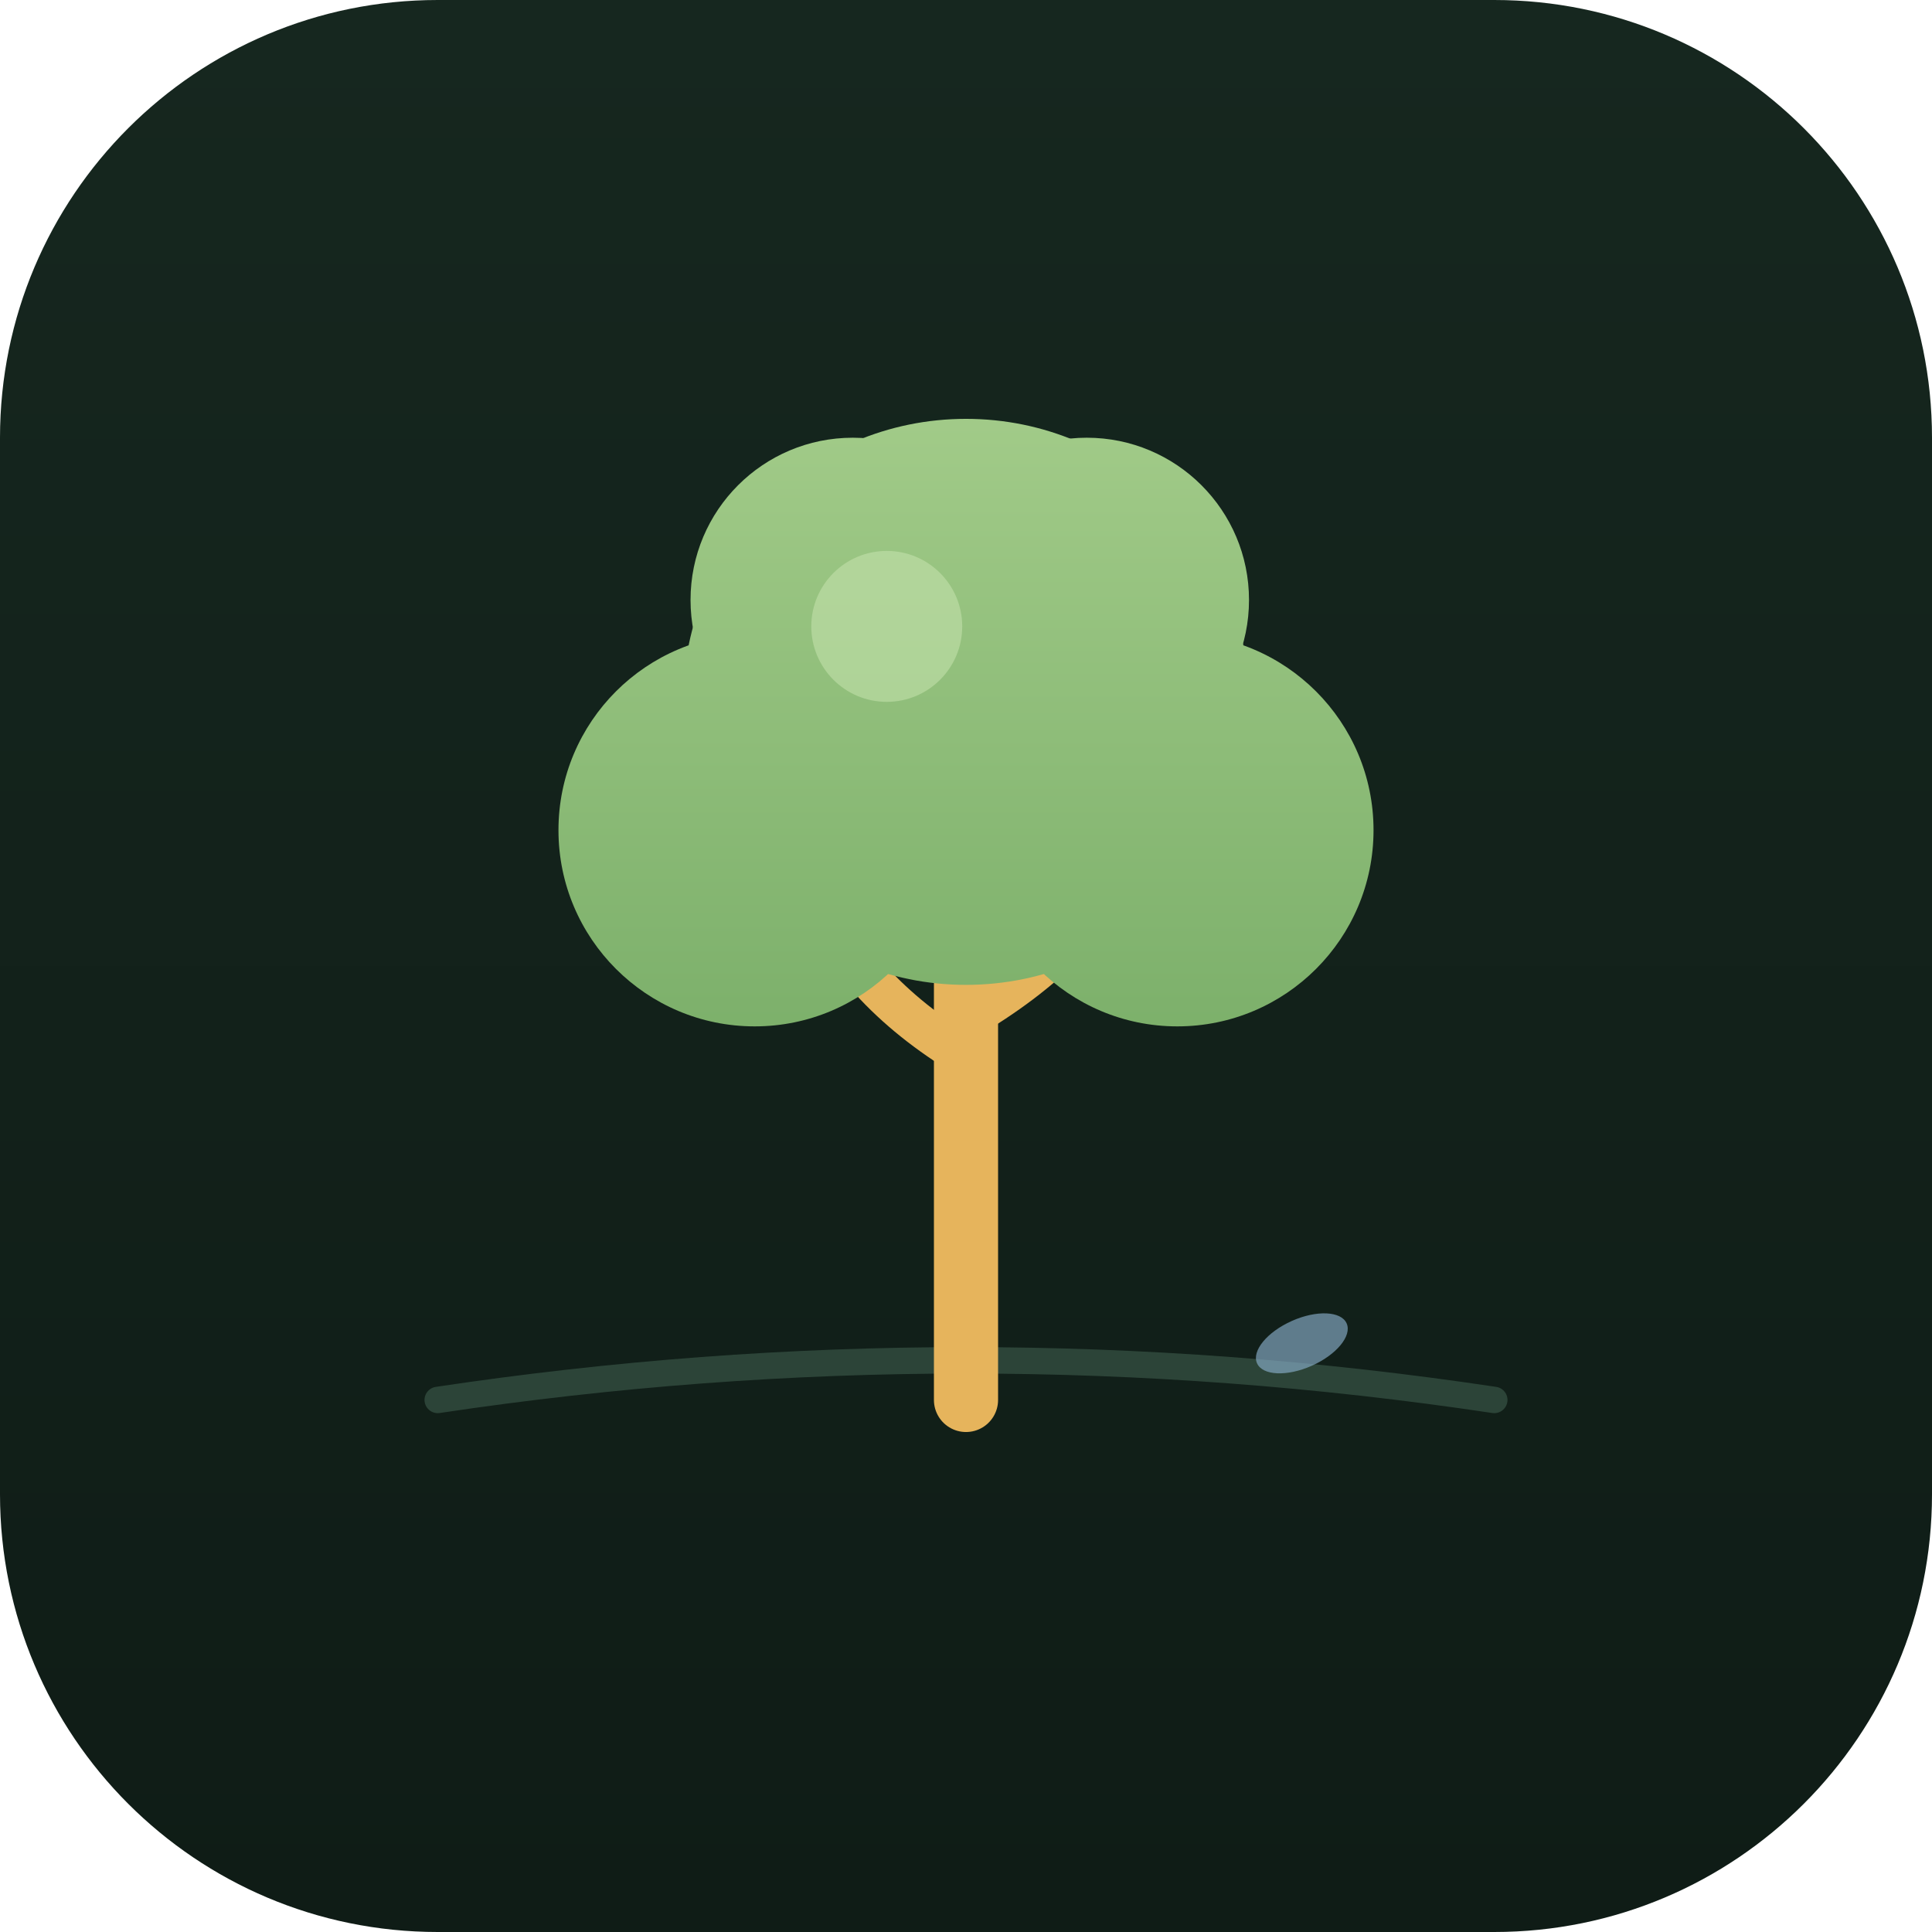
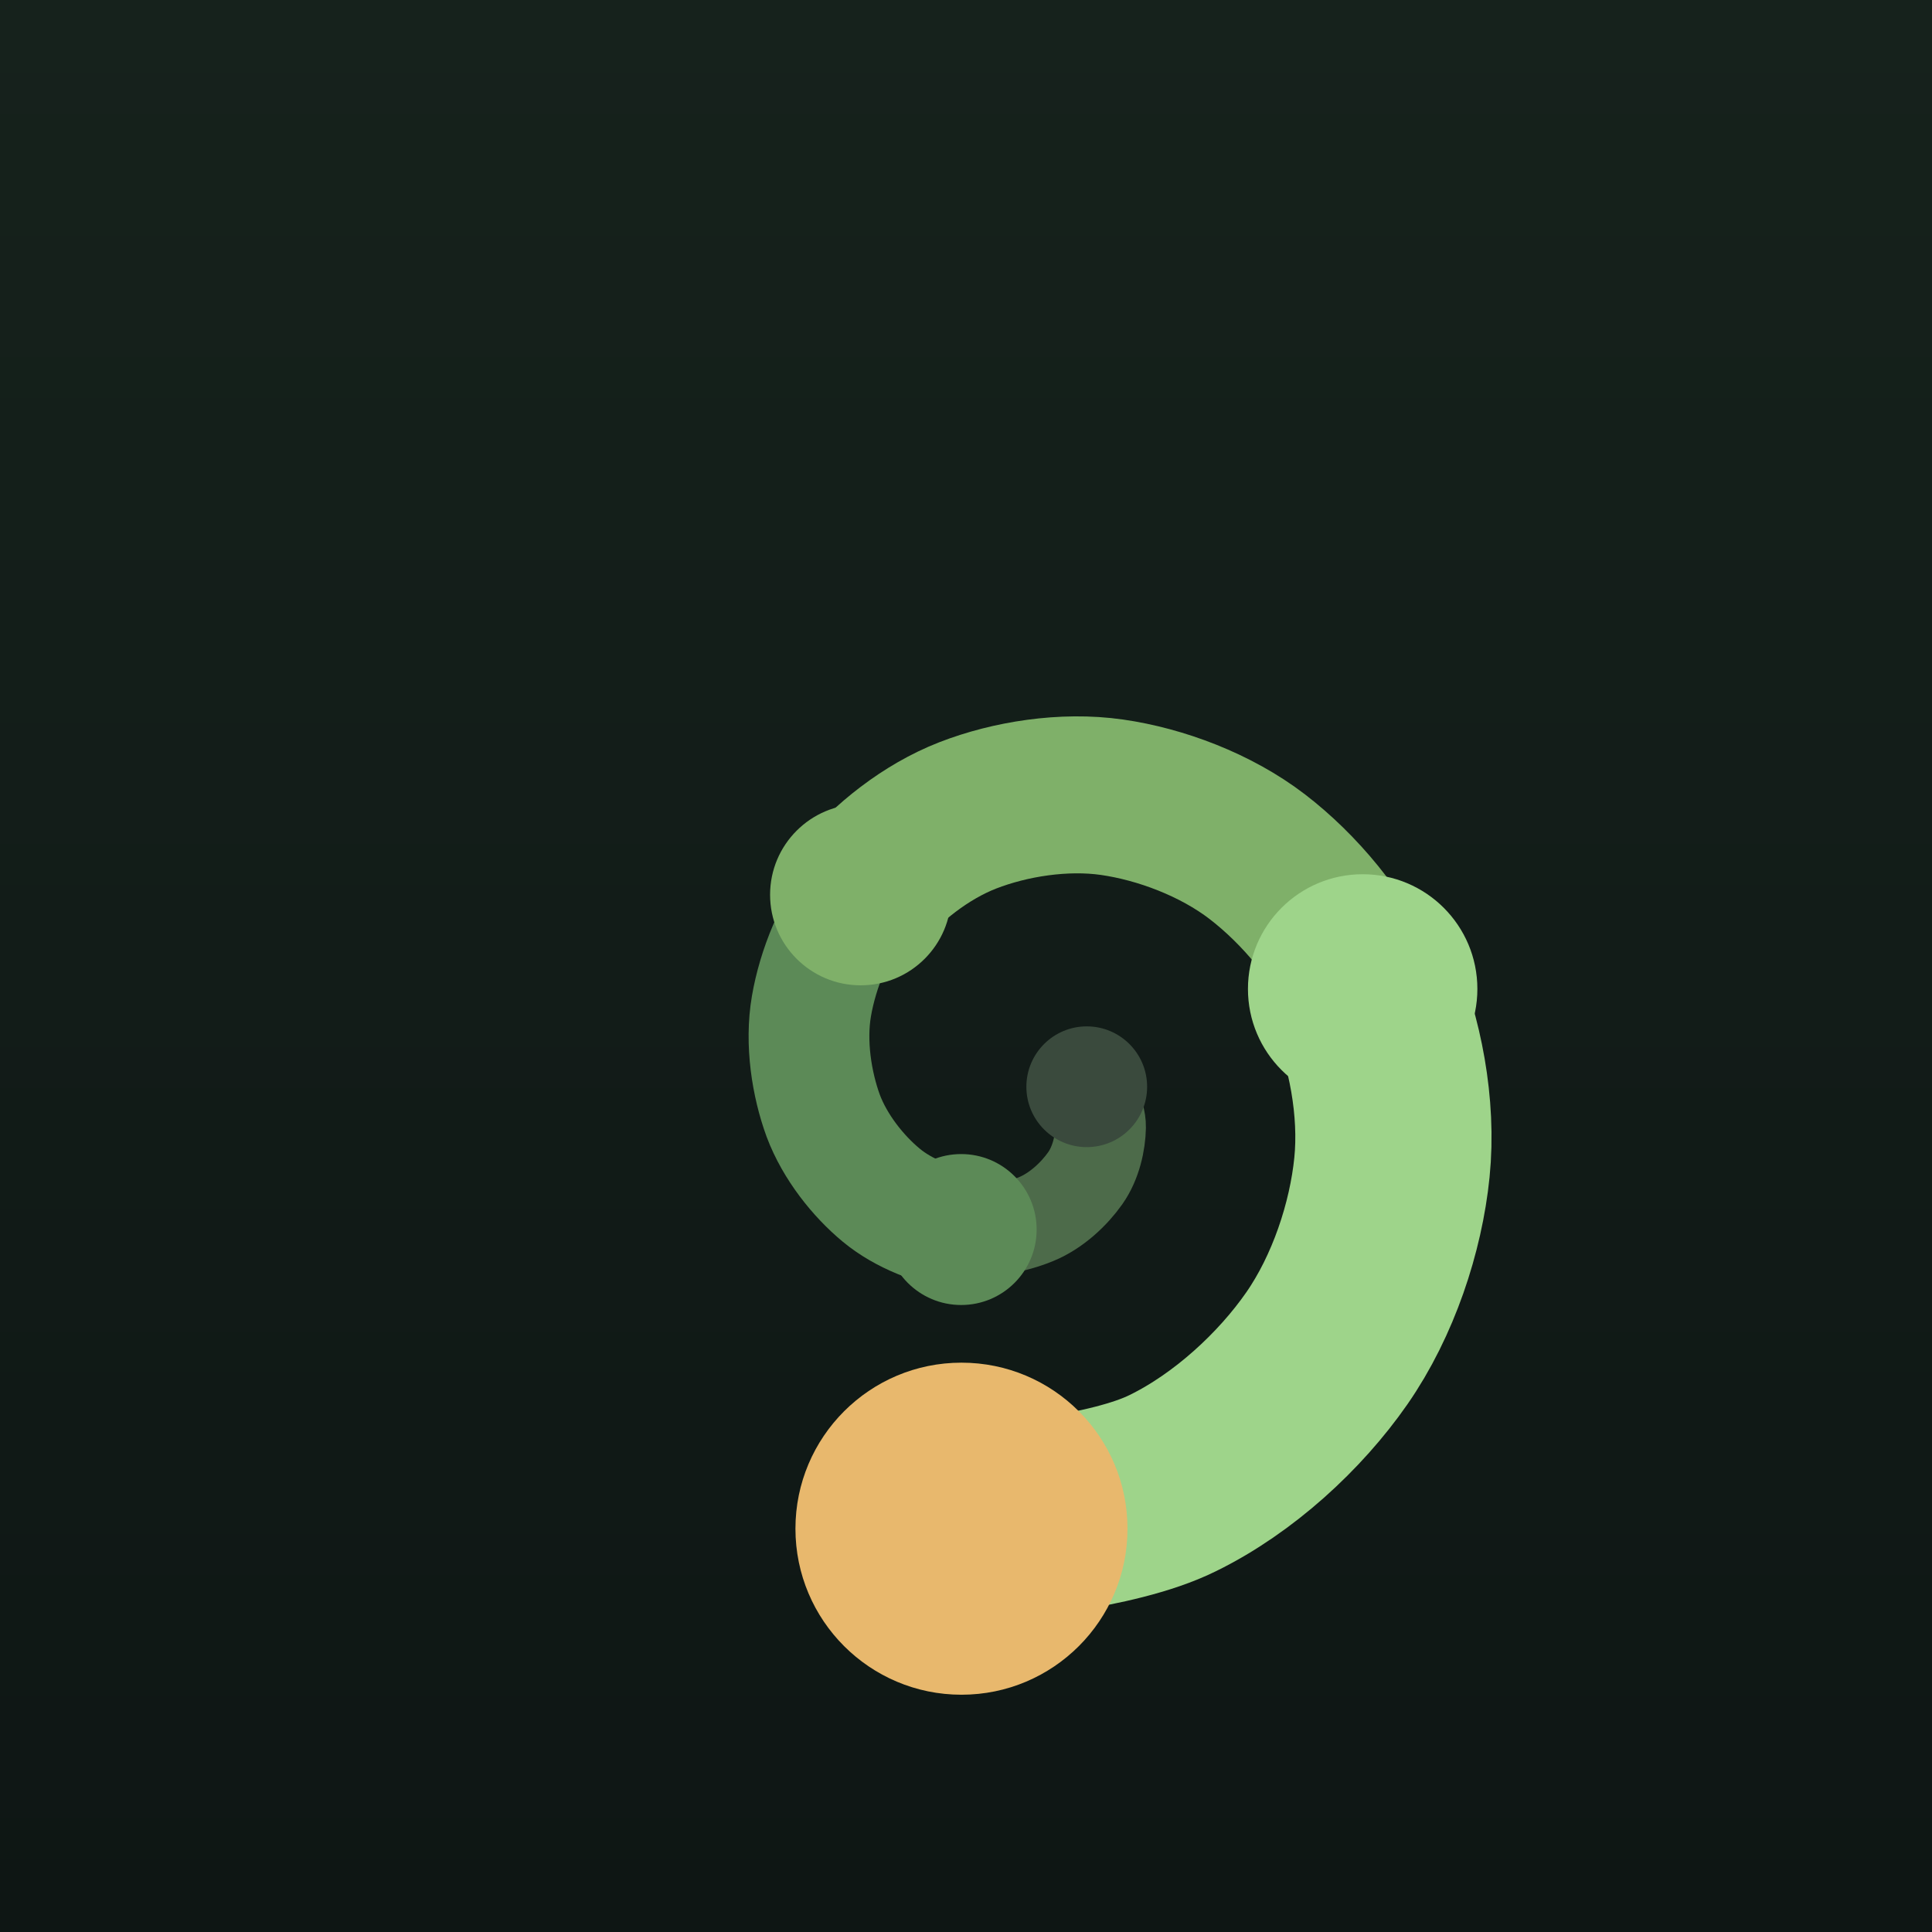
- <svg xmlns="http://www.w3.org/2000/svg" width="1024" height="1024" viewBox="0 0 1024 1024" fill="none" role="img" aria-label="sobr app icon">
+ <svg xmlns="http://www.w3.org/2000/svg" width="1024" height="1024" viewBox="0 0 64 64" role="img" aria-label="sobr app icon">
  <defs>
-     <linearGradient id="bg" x1="0" y1="0" x2="0" y2="1024" gradientUnits="userSpaceOnUse">
-       <stop offset="0" stop-color="#16271F" />
-       <stop offset="1" stop-color="#0F1C16" />
-     </linearGradient>
-     <linearGradient id="foliage" x1="512" y1="180" x2="512" y2="620" gradientUnits="userSpaceOnUse">
-       <stop offset="0" stop-color="#A6CE8C" />
-       <stop offset="1" stop-color="#74AA64" />
+     <linearGradient id="bgH" x1="0" y1="0" x2="0" y2="1">
+       <stop offset="0%" stop-color="#16221C" />
+       <stop offset="100%" stop-color="#0E1614" />
    </linearGradient>
  </defs>
-   <rect width="1024" height="1024" rx="232" fill="url(#bg)" />
-   <path d="M232 742 Q512 700 792 742" stroke="#2C4438" stroke-width="14" stroke-linecap="round" fill="none" />
-   <path d="M512 742 L512 470" stroke="#E6B45C" stroke-width="34" stroke-linecap="round" />
-   <path d="M512 560 Q452 524 430 470" stroke="#E6B45C" stroke-width="22" stroke-linecap="round" fill="none" />
-   <path d="M512 540 Q574 504 600 452" stroke="#E6B45C" stroke-width="22" stroke-linecap="round" fill="none" />
-   <g fill="url(#foliage)">
-     <circle cx="512" cy="372" r="150" />
-     <circle cx="400" cy="440" r="104" />
-     <circle cx="624" cy="440" r="104" />
-     <circle cx="452" cy="318" r="86" />
-     <circle cx="576" cy="318" r="86" />
-   </g>
-   <circle cx="470" cy="332" r="40" fill="#C7E3AE" opacity="0.55" />
-   <ellipse cx="690" cy="712" rx="26" ry="13" transform="rotate(-24 690 712)" fill="#88AEC9" opacity="0.65" />
+   <rect width="64" height="64" fill="url(#bgH)" />
+   <path d="M36.00,36.00 C36.08,36.22 36.47,36.84 36.46,37.34 C36.45,37.85 36.31,38.52 35.95,39.03 C35.59,39.54 35.00,40.11 34.31,40.39 C33.63,40.67 32.69,40.86 31.84,40.73" fill="none" stroke="#4D6B4A" stroke-width="3" stroke-linecap="round" stroke-linejoin="round" />
+   <path d="M31.84,40.73 C30.99,40.60 29.95,40.22 29.19,39.59 C28.43,38.96 27.66,38.00 27.27,36.96 C26.89,35.92 26.67,34.55 26.88,33.33 C27.09,32.11 27.65,30.69 28.51,29.64" fill="none" stroke="#5C8A57" stroke-width="4" stroke-linecap="round" stroke-linejoin="round" />
+   <path d="M28.51,29.64 C29.37,28.59 30.67,27.55 32.06,27.01 C33.45,26.47 35.24,26.18 36.84,26.41 C38.44,26.64 40.27,27.32 41.65,28.38 C43.03,29.44 44.40,31.05 45.14,32.76" fill="none" stroke="#7FB069" stroke-width="5.2" stroke-linecap="round" stroke-linejoin="round" />
+   <path d="M45.14,32.76 C45.88,34.48 46.31,36.69 46.11,38.67 C45.91,40.66 45.16,42.93 43.95,44.67 C42.74,46.41 40.87,48.14 38.85,49.13 C36.83,50.13 33.02,50.39 31.85,50.64" fill="none" stroke="#9ED48A" stroke-width="6.5" stroke-linecap="round" stroke-linejoin="round" />
+   <circle cx="36.00" cy="36.00" r="2" fill="#3A4A3D" />
+   <circle cx="31.84" cy="40.73" r="2.5" fill="#5C8A57" />
+   <circle cx="28.51" cy="29.64" r="3" fill="#7FB069" />
+   <circle cx="45.14" cy="32.76" r="3.8" fill="#9ED48A" />
+   <circle cx="31.85" cy="50.64" r="5.5" fill="#E8B86D" />
</svg>
